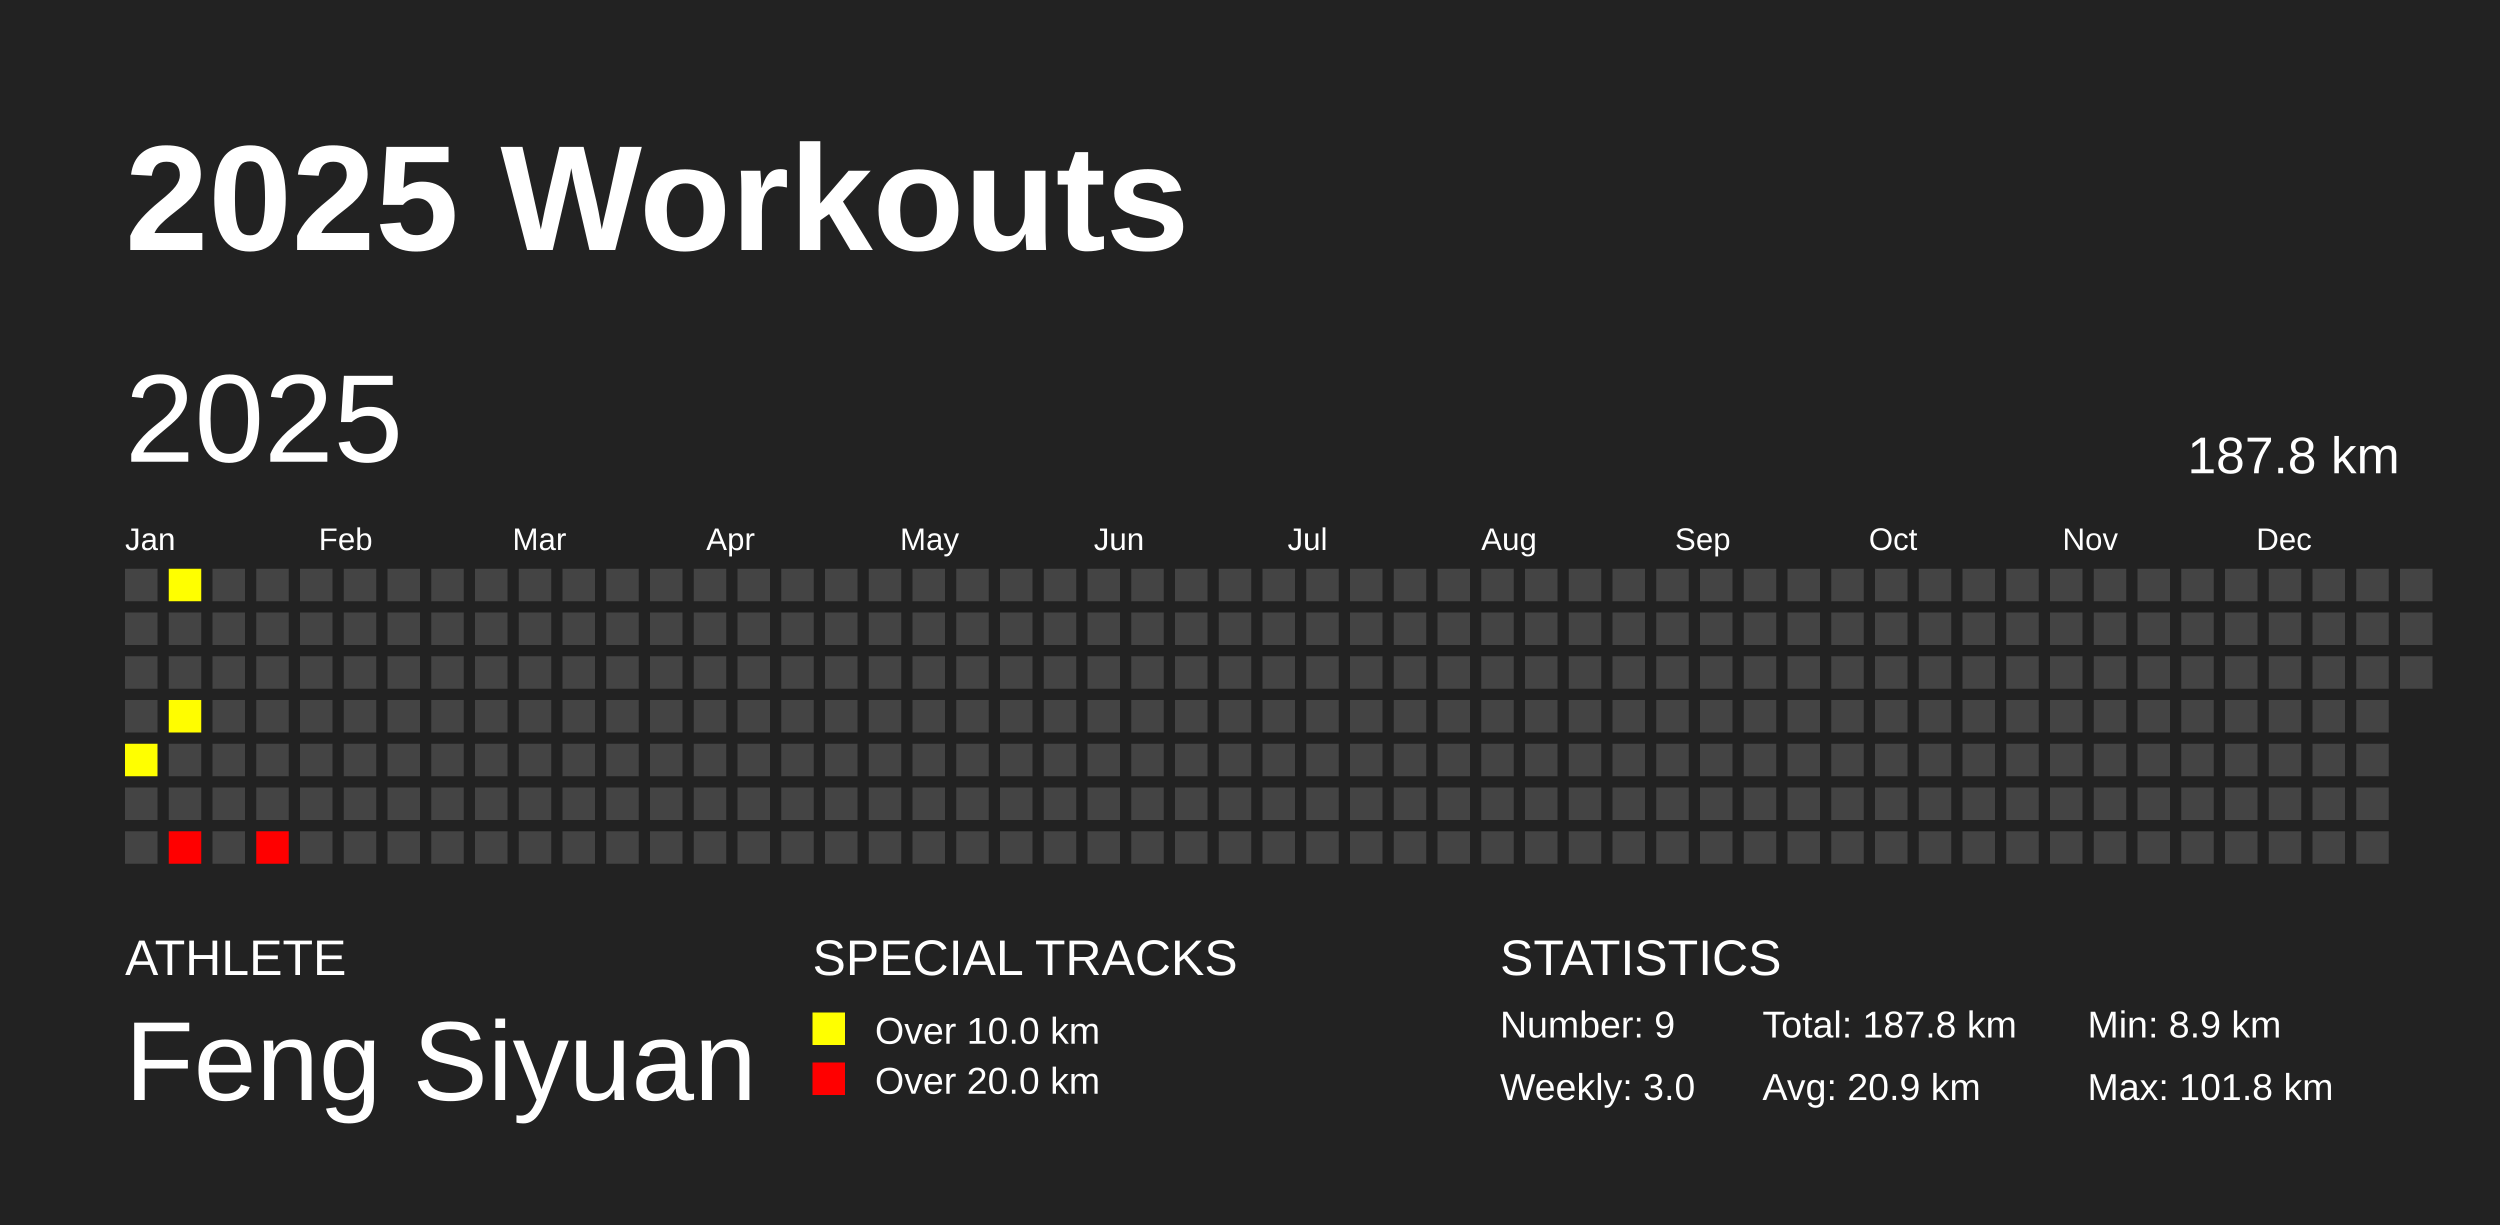
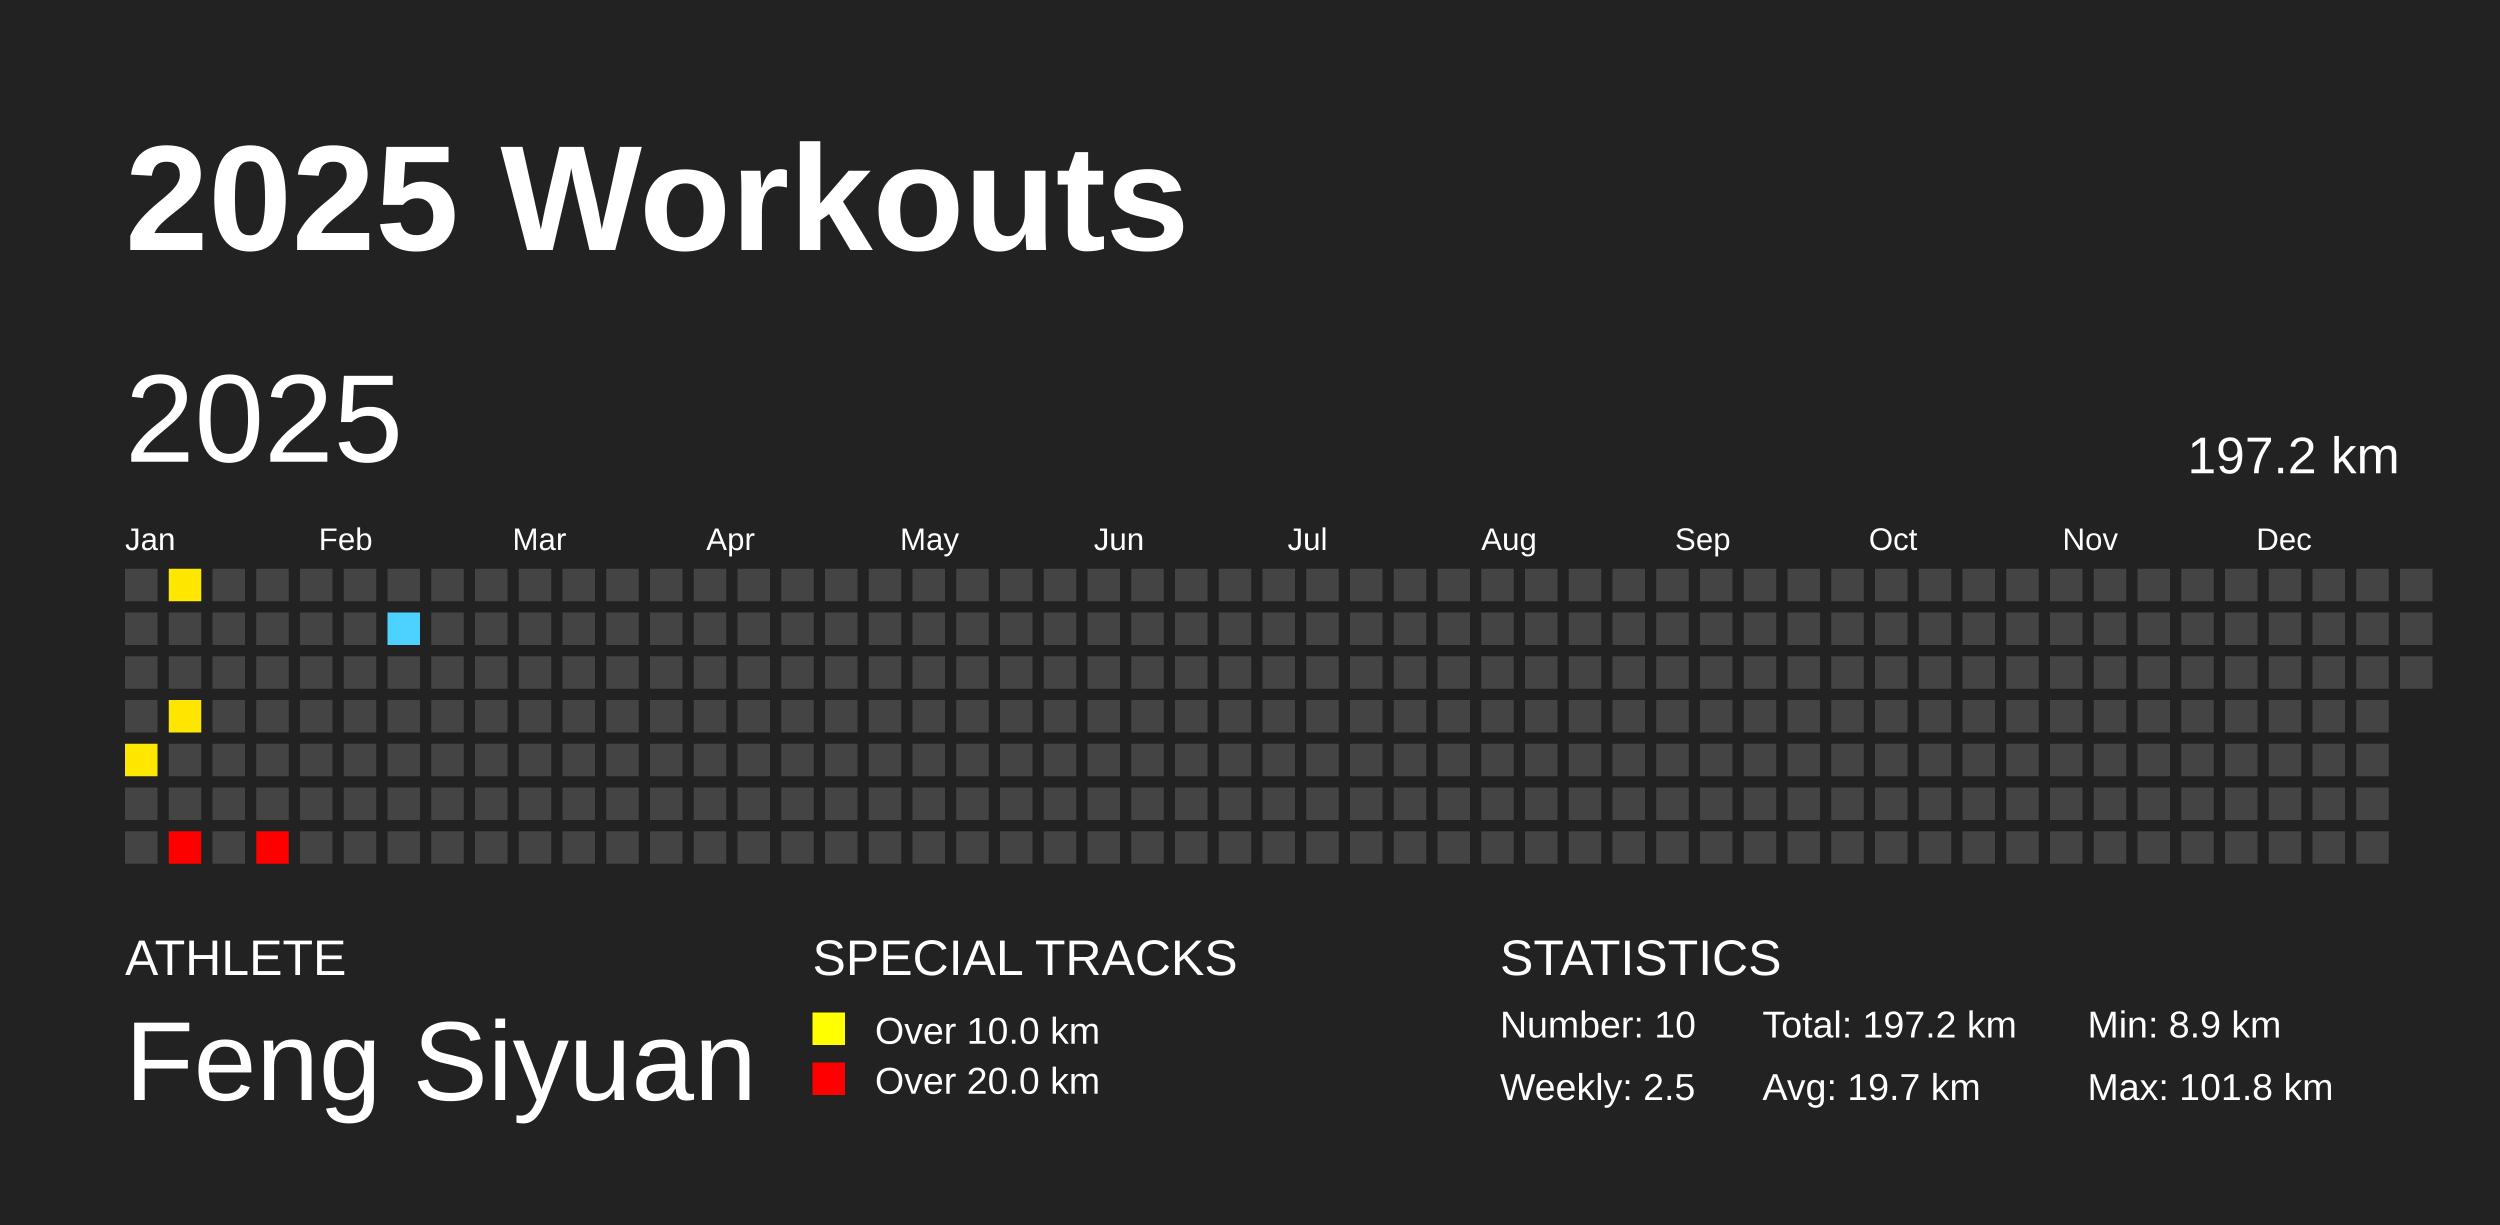
<svg xmlns="http://www.w3.org/2000/svg" baseProfile="full" height="98mm" version="1.1" viewBox="0,0,200,98" width="200mm">
  <defs />
  <rect fill="#222222" height="98" width="200" x="0" y="0" />
  <text fill="#FFFFFF" style="font-size:12px; font-family:Arial; font-weight:bold;" x="10" y="20">2025 Workouts</text>
  <text fill="#FFFFFF" style="font-size:4px; font-family:Arial" x="10" y="78">ATHLETE</text>
  <text fill="#FFFFFF" style="font-size:9px; font-family:Arial" x="10" y="88">Feng Siyuan</text>
  <text fill="#FFFFFF" style="font-size:4px; font-family:Arial" x="65" y="78">SPECIAL TRACKS</text>
  <rect fill="yellow" height="2.6" width="2.6" x="65" y="81" />
  <text fill="#FFFFFF" style="font-size:3px; font-family:Arial" x="70" y="83.5">Over 10.0 km</text>
  <rect fill="red" height="2.6" width="2.6" x="65" y="85" />
  <text fill="#FFFFFF" style="font-size:3px; font-family:Arial" x="70" y="87.5">Over 20.0 km</text>
  <text fill="#FFFFFF" style="font-size:4px; font-family:Arial" x="120" y="78">STATISTICS</text>
-   <text fill="#FFFFFF" style="font-size:3px; font-family:Arial" x="120" y="83">Number: 9</text>
-   <text fill="#FFFFFF" style="font-size:3px; font-family:Arial" x="120" y="88">Weekly: 3.0</text>
-   <text fill="#FFFFFF" style="font-size:3px; font-family:Arial" x="141" y="83">Total: 187.8 km</text>
-   <text fill="#FFFFFF" style="font-size:3px; font-family:Arial" x="141" y="88">Avg: 20.9 km</text>
+   <text fill="#FFFFFF" style="font-size:3px; font-family:Arial" x="120" y="83">Number: 10</text>
+   <text fill="#FFFFFF" style="font-size:3px; font-family:Arial" x="120" y="88">Weekly: 2.5</text>
+   <text fill="#FFFFFF" style="font-size:3px; font-family:Arial" x="141" y="83">Total: 197.2 km</text>
+   <text fill="#FFFFFF" style="font-size:3px; font-family:Arial" x="141" y="88">Avg: 19.7 km</text>
  <text fill="#FFFFFF" style="font-size:3px; font-family:Arial" x="167" y="83">Min: 8.9 km</text>
  <text fill="#FFFFFF" style="font-size:3px; font-family:Arial" x="167" y="88">Max: 101.8 km</text>
  <text dominant-baseline="hanging" fill="#FFFFFF" style="font-size:10.0px; font-family:Arial;" x="10" y="30">2025</text>
-   <text dominant-baseline="hanging" fill="#FFFFFF" style="font-size:4.125px; font-family:Arial;" x="175" y="35">187.8 km</text>
+   <text dominant-baseline="hanging" fill="#FFFFFF" style="font-size:4.125px; font-family:Arial;" x="175" y="35">197.2 km</text>
  <text fill="#FFFFFF" style="font-size:2.5px; font-family:Arial" x="10.0" y="44">Jan</text>
  <text fill="#FFFFFF" style="font-size:2.5px; font-family:Arial" x="25.5" y="44">Feb</text>
  <text fill="#FFFFFF" style="font-size:2.5px; font-family:Arial" x="41.0" y="44">Mar</text>
  <text fill="#FFFFFF" style="font-size:2.5px; font-family:Arial" x="56.5" y="44">Apr</text>
  <text fill="#FFFFFF" style="font-size:2.5px; font-family:Arial" x="72.0" y="44">May</text>
  <text fill="#FFFFFF" style="font-size:2.5px; font-family:Arial" x="87.5" y="44">Jun</text>
  <text fill="#FFFFFF" style="font-size:2.5px; font-family:Arial" x="103.0" y="44">Jul</text>
  <text fill="#FFFFFF" style="font-size:2.5px; font-family:Arial" x="118.5" y="44">Aug</text>
  <text fill="#FFFFFF" style="font-size:2.5px; font-family:Arial" x="134.0" y="44">Sep</text>
  <text fill="#FFFFFF" style="font-size:2.5px; font-family:Arial" x="149.5" y="44">Oct</text>
  <text fill="#FFFFFF" style="font-size:2.5px; font-family:Arial" x="165.0" y="44">Nov</text>
  <text fill="#FFFFFF" style="font-size:2.5px; font-family:Arial" x="180.5" y="44">Dec</text>
  <rect fill="#444444" height="2.6" width="2.6" x="10.0" y="45.5" />
  <rect fill="#444444" height="2.6" width="2.6" x="10.0" y="49.0" />
  <rect fill="#444444" height="2.6" width="2.6" x="10.0" y="52.5" />
  <rect fill="#444444" height="2.6" width="2.6" x="10.0" y="56.0" />
-   <rect fill="#ffff00" height="2.6" width="2.6" x="10.0" y="59.5" />
+   <rect fill="#ffe700" height="2.6" width="2.6" x="10.0" y="59.5" />
  <rect fill="#444444" height="2.6" width="2.6" x="10.0" y="63.0" />
  <rect fill="#444444" height="2.6" width="2.6" x="10.0" y="66.5" />
-   <rect fill="#ffff00" height="2.6" width="2.6" x="13.5" y="45.5" />
+   <rect fill="#ffe700" height="2.6" width="2.6" x="13.5" y="45.5" />
  <rect fill="#444444" height="2.6" width="2.6" x="13.5" y="49.0" />
  <rect fill="#444444" height="2.6" width="2.6" x="13.5" y="52.5" />
-   <rect fill="#fffd00" height="2.6" width="2.6" x="13.5" y="56.0" />
+   <rect fill="#ffe600" height="2.6" width="2.6" x="13.5" y="56.0" />
  <rect fill="#444444" height="2.6" width="2.6" x="13.5" y="59.5" />
  <rect fill="#444444" height="2.6" width="2.6" x="13.5" y="63.0" />
  <rect fill="red" height="2.6" width="2.6" x="13.5" y="66.5" />
  <rect fill="#444444" height="2.6" width="2.6" x="17.0" y="45.5" />
  <rect fill="#444444" height="2.6" width="2.6" x="17.0" y="49.0" />
  <rect fill="#444444" height="2.6" width="2.6" x="17.0" y="52.5" />
  <rect fill="#444444" height="2.6" width="2.6" x="17.0" y="56.0" />
  <rect fill="#444444" height="2.6" width="2.6" x="17.0" y="59.5" />
  <rect fill="#444444" height="2.6" width="2.6" x="17.0" y="63.0" />
  <rect fill="#444444" height="2.6" width="2.6" x="17.0" y="66.5" />
  <rect fill="#444444" height="2.6" width="2.6" x="20.5" y="45.5" />
  <rect fill="#444444" height="2.6" width="2.6" x="20.5" y="49.0" />
  <rect fill="#444444" height="2.6" width="2.6" x="20.5" y="52.5" />
  <rect fill="#444444" height="2.6" width="2.6" x="20.5" y="56.0" />
  <rect fill="#444444" height="2.6" width="2.6" x="20.5" y="59.5" />
  <rect fill="#444444" height="2.6" width="2.6" x="20.5" y="63.0" />
  <rect fill="red" height="2.6" width="2.6" x="20.5" y="66.5" />
  <rect fill="#444444" height="2.6" width="2.6" x="24.0" y="45.5" />
  <rect fill="#444444" height="2.6" width="2.6" x="24.0" y="49.0" />
  <rect fill="#444444" height="2.6" width="2.6" x="24.0" y="52.5" />
  <rect fill="#444444" height="2.6" width="2.6" x="24.0" y="56.0" />
  <rect fill="#444444" height="2.6" width="2.6" x="24.0" y="59.5" />
  <rect fill="#444444" height="2.6" width="2.6" x="24.0" y="63.0" />
  <rect fill="#444444" height="2.6" width="2.6" x="24.0" y="66.5" />
  <rect fill="#444444" height="2.6" width="2.6" x="27.5" y="45.5" />
  <rect fill="#444444" height="2.6" width="2.6" x="27.5" y="49.0" />
  <rect fill="#444444" height="2.6" width="2.6" x="27.5" y="52.5" />
  <rect fill="#444444" height="2.6" width="2.6" x="27.5" y="56.0" />
  <rect fill="#444444" height="2.6" width="2.6" x="27.5" y="59.5" />
  <rect fill="#444444" height="2.6" width="2.6" x="27.5" y="63.0" />
  <rect fill="#444444" height="2.6" width="2.6" x="27.5" y="66.5" />
  <rect fill="#444444" height="2.6" width="2.6" x="31.0" y="45.5" />
-   <rect fill="#444444" height="2.6" width="2.6" x="31.0" y="49.0" />
+   <rect fill="#4dd2ff" height="2.6" width="2.6" x="31.0" y="49.0" />
  <rect fill="#444444" height="2.6" width="2.6" x="31.0" y="52.5" />
  <rect fill="#444444" height="2.6" width="2.6" x="31.0" y="56.0" />
  <rect fill="#444444" height="2.6" width="2.6" x="31.0" y="59.5" />
  <rect fill="#444444" height="2.6" width="2.6" x="31.0" y="63.0" />
  <rect fill="#444444" height="2.6" width="2.6" x="31.0" y="66.5" />
  <rect fill="#444444" height="2.6" width="2.6" x="34.5" y="45.5" />
  <rect fill="#444444" height="2.6" width="2.6" x="34.5" y="49.0" />
  <rect fill="#444444" height="2.6" width="2.6" x="34.5" y="52.5" />
  <rect fill="#444444" height="2.6" width="2.6" x="34.5" y="56.0" />
  <rect fill="#444444" height="2.6" width="2.6" x="34.5" y="59.5" />
  <rect fill="#444444" height="2.6" width="2.6" x="34.5" y="63.0" />
  <rect fill="#444444" height="2.6" width="2.6" x="34.5" y="66.5" />
  <rect fill="#444444" height="2.6" width="2.6" x="38.0" y="45.5" />
  <rect fill="#444444" height="2.6" width="2.6" x="38.0" y="49.0" />
  <rect fill="#444444" height="2.6" width="2.6" x="38.0" y="52.5" />
  <rect fill="#444444" height="2.6" width="2.6" x="38.0" y="56.0" />
  <rect fill="#444444" height="2.6" width="2.6" x="38.0" y="59.5" />
  <rect fill="#444444" height="2.6" width="2.6" x="38.0" y="63.0" />
  <rect fill="#444444" height="2.6" width="2.6" x="38.0" y="66.5" />
  <rect fill="#444444" height="2.6" width="2.6" x="41.5" y="45.5" />
  <rect fill="#444444" height="2.6" width="2.6" x="41.5" y="49.0" />
  <rect fill="#444444" height="2.6" width="2.6" x="41.5" y="52.5" />
  <rect fill="#444444" height="2.6" width="2.6" x="41.5" y="56.0" />
  <rect fill="#444444" height="2.6" width="2.6" x="41.5" y="59.5" />
  <rect fill="#444444" height="2.6" width="2.6" x="41.5" y="63.0" />
  <rect fill="#444444" height="2.6" width="2.6" x="41.5" y="66.5" />
  <rect fill="#444444" height="2.6" width="2.6" x="45.0" y="45.5" />
  <rect fill="#444444" height="2.6" width="2.6" x="45.0" y="49.0" />
  <rect fill="#444444" height="2.6" width="2.6" x="45.0" y="52.5" />
  <rect fill="#444444" height="2.6" width="2.6" x="45.0" y="56.0" />
  <rect fill="#444444" height="2.6" width="2.6" x="45.0" y="59.5" />
  <rect fill="#444444" height="2.6" width="2.6" x="45.0" y="63.0" />
  <rect fill="#444444" height="2.6" width="2.6" x="45.0" y="66.5" />
  <rect fill="#444444" height="2.6" width="2.6" x="48.5" y="45.5" />
  <rect fill="#444444" height="2.6" width="2.6" x="48.5" y="49.0" />
  <rect fill="#444444" height="2.6" width="2.6" x="48.5" y="52.5" />
  <rect fill="#444444" height="2.6" width="2.6" x="48.5" y="56.0" />
  <rect fill="#444444" height="2.6" width="2.6" x="48.5" y="59.5" />
  <rect fill="#444444" height="2.6" width="2.6" x="48.5" y="63.0" />
  <rect fill="#444444" height="2.6" width="2.6" x="48.5" y="66.5" />
  <rect fill="#444444" height="2.6" width="2.6" x="52.0" y="45.5" />
  <rect fill="#444444" height="2.6" width="2.6" x="52.0" y="49.0" />
  <rect fill="#444444" height="2.6" width="2.6" x="52.0" y="52.5" />
  <rect fill="#444444" height="2.6" width="2.6" x="52.0" y="56.0" />
  <rect fill="#444444" height="2.6" width="2.6" x="52.0" y="59.5" />
  <rect fill="#444444" height="2.6" width="2.6" x="52.0" y="63.0" />
  <rect fill="#444444" height="2.6" width="2.6" x="52.0" y="66.5" />
  <rect fill="#444444" height="2.6" width="2.6" x="55.5" y="45.5" />
  <rect fill="#444444" height="2.6" width="2.6" x="55.5" y="49.0" />
  <rect fill="#444444" height="2.6" width="2.6" x="55.5" y="52.5" />
  <rect fill="#444444" height="2.6" width="2.6" x="55.5" y="56.0" />
  <rect fill="#444444" height="2.6" width="2.6" x="55.5" y="59.5" />
  <rect fill="#444444" height="2.6" width="2.6" x="55.5" y="63.0" />
  <rect fill="#444444" height="2.6" width="2.6" x="55.5" y="66.5" />
  <rect fill="#444444" height="2.6" width="2.6" x="59.0" y="45.5" />
  <rect fill="#444444" height="2.6" width="2.6" x="59.0" y="49.0" />
  <rect fill="#444444" height="2.6" width="2.6" x="59.0" y="52.5" />
  <rect fill="#444444" height="2.6" width="2.6" x="59.0" y="56.0" />
  <rect fill="#444444" height="2.6" width="2.6" x="59.0" y="59.5" />
  <rect fill="#444444" height="2.6" width="2.6" x="59.0" y="63.0" />
  <rect fill="#444444" height="2.6" width="2.6" x="59.0" y="66.5" />
  <rect fill="#444444" height="2.6" width="2.6" x="62.5" y="45.5" />
  <rect fill="#444444" height="2.6" width="2.6" x="62.5" y="49.0" />
  <rect fill="#444444" height="2.6" width="2.6" x="62.5" y="52.5" />
  <rect fill="#444444" height="2.6" width="2.6" x="62.5" y="56.0" />
  <rect fill="#444444" height="2.6" width="2.6" x="62.5" y="59.5" />
  <rect fill="#444444" height="2.6" width="2.6" x="62.5" y="63.0" />
  <rect fill="#444444" height="2.6" width="2.6" x="62.5" y="66.5" />
  <rect fill="#444444" height="2.6" width="2.6" x="66.0" y="45.5" />
  <rect fill="#444444" height="2.6" width="2.6" x="66.0" y="49.0" />
  <rect fill="#444444" height="2.6" width="2.6" x="66.0" y="52.5" />
  <rect fill="#444444" height="2.6" width="2.6" x="66.0" y="56.0" />
  <rect fill="#444444" height="2.6" width="2.6" x="66.0" y="59.5" />
  <rect fill="#444444" height="2.6" width="2.6" x="66.0" y="63.0" />
  <rect fill="#444444" height="2.6" width="2.6" x="66.0" y="66.5" />
  <rect fill="#444444" height="2.6" width="2.6" x="69.5" y="45.5" />
  <rect fill="#444444" height="2.6" width="2.6" x="69.5" y="49.0" />
  <rect fill="#444444" height="2.6" width="2.6" x="69.5" y="52.5" />
  <rect fill="#444444" height="2.6" width="2.6" x="69.5" y="56.0" />
  <rect fill="#444444" height="2.6" width="2.6" x="69.5" y="59.5" />
  <rect fill="#444444" height="2.6" width="2.6" x="69.5" y="63.0" />
  <rect fill="#444444" height="2.6" width="2.6" x="69.5" y="66.5" />
  <rect fill="#444444" height="2.6" width="2.6" x="73.0" y="45.5" />
  <rect fill="#444444" height="2.6" width="2.6" x="73.0" y="49.0" />
  <rect fill="#444444" height="2.6" width="2.6" x="73.0" y="52.5" />
  <rect fill="#444444" height="2.6" width="2.6" x="73.0" y="56.0" />
  <rect fill="#444444" height="2.6" width="2.6" x="73.0" y="59.5" />
  <rect fill="#444444" height="2.6" width="2.6" x="73.0" y="63.0" />
  <rect fill="#444444" height="2.6" width="2.6" x="73.0" y="66.5" />
  <rect fill="#444444" height="2.6" width="2.6" x="76.5" y="45.5" />
  <rect fill="#444444" height="2.6" width="2.6" x="76.5" y="49.0" />
  <rect fill="#444444" height="2.6" width="2.6" x="76.5" y="52.5" />
  <rect fill="#444444" height="2.6" width="2.6" x="76.5" y="56.0" />
  <rect fill="#444444" height="2.6" width="2.6" x="76.5" y="59.5" />
  <rect fill="#444444" height="2.6" width="2.6" x="76.5" y="63.0" />
  <rect fill="#444444" height="2.6" width="2.6" x="76.5" y="66.5" />
  <rect fill="#444444" height="2.6" width="2.6" x="80.0" y="45.5" />
  <rect fill="#444444" height="2.6" width="2.6" x="80.0" y="49.0" />
  <rect fill="#444444" height="2.6" width="2.6" x="80.0" y="52.5" />
  <rect fill="#444444" height="2.6" width="2.6" x="80.0" y="56.0" />
  <rect fill="#444444" height="2.6" width="2.6" x="80.0" y="59.5" />
  <rect fill="#444444" height="2.6" width="2.6" x="80.0" y="63.0" />
  <rect fill="#444444" height="2.6" width="2.6" x="80.0" y="66.5" />
  <rect fill="#444444" height="2.6" width="2.6" x="83.5" y="45.5" />
  <rect fill="#444444" height="2.6" width="2.6" x="83.5" y="49.0" />
  <rect fill="#444444" height="2.6" width="2.6" x="83.5" y="52.5" />
  <rect fill="#444444" height="2.6" width="2.6" x="83.5" y="56.0" />
  <rect fill="#444444" height="2.6" width="2.6" x="83.5" y="59.5" />
  <rect fill="#444444" height="2.6" width="2.6" x="83.5" y="63.0" />
  <rect fill="#444444" height="2.6" width="2.6" x="83.5" y="66.5" />
  <rect fill="#444444" height="2.6" width="2.6" x="87.0" y="45.5" />
  <rect fill="#444444" height="2.6" width="2.6" x="87.0" y="49.0" />
  <rect fill="#444444" height="2.6" width="2.6" x="87.0" y="52.5" />
  <rect fill="#444444" height="2.6" width="2.6" x="87.0" y="56.0" />
  <rect fill="#444444" height="2.6" width="2.6" x="87.0" y="59.5" />
  <rect fill="#444444" height="2.6" width="2.6" x="87.0" y="63.0" />
  <rect fill="#444444" height="2.6" width="2.6" x="87.0" y="66.5" />
  <rect fill="#444444" height="2.6" width="2.6" x="90.5" y="45.5" />
  <rect fill="#444444" height="2.6" width="2.6" x="90.5" y="49.0" />
  <rect fill="#444444" height="2.6" width="2.6" x="90.5" y="52.5" />
  <rect fill="#444444" height="2.6" width="2.6" x="90.5" y="56.0" />
  <rect fill="#444444" height="2.6" width="2.6" x="90.5" y="59.5" />
  <rect fill="#444444" height="2.6" width="2.6" x="90.5" y="63.0" />
  <rect fill="#444444" height="2.6" width="2.6" x="90.5" y="66.5" />
  <rect fill="#444444" height="2.6" width="2.6" x="94.0" y="45.5" />
  <rect fill="#444444" height="2.6" width="2.6" x="94.0" y="49.0" />
  <rect fill="#444444" height="2.6" width="2.6" x="94.0" y="52.5" />
  <rect fill="#444444" height="2.6" width="2.6" x="94.0" y="56.0" />
  <rect fill="#444444" height="2.6" width="2.6" x="94.0" y="59.5" />
  <rect fill="#444444" height="2.6" width="2.6" x="94.0" y="63.0" />
  <rect fill="#444444" height="2.6" width="2.6" x="94.0" y="66.5" />
  <rect fill="#444444" height="2.6" width="2.6" x="97.5" y="45.5" />
  <rect fill="#444444" height="2.6" width="2.6" x="97.5" y="49.0" />
  <rect fill="#444444" height="2.6" width="2.6" x="97.5" y="52.5" />
  <rect fill="#444444" height="2.6" width="2.6" x="97.5" y="56.0" />
  <rect fill="#444444" height="2.6" width="2.6" x="97.5" y="59.5" />
  <rect fill="#444444" height="2.6" width="2.6" x="97.5" y="63.0" />
  <rect fill="#444444" height="2.6" width="2.6" x="97.5" y="66.5" />
  <rect fill="#444444" height="2.6" width="2.6" x="101.0" y="45.5" />
  <rect fill="#444444" height="2.6" width="2.6" x="101.0" y="49.0" />
  <rect fill="#444444" height="2.6" width="2.6" x="101.0" y="52.5" />
  <rect fill="#444444" height="2.6" width="2.6" x="101.0" y="56.0" />
  <rect fill="#444444" height="2.6" width="2.6" x="101.0" y="59.5" />
  <rect fill="#444444" height="2.6" width="2.6" x="101.0" y="63.0" />
  <rect fill="#444444" height="2.6" width="2.6" x="101.0" y="66.5" />
  <rect fill="#444444" height="2.6" width="2.6" x="104.5" y="45.5" />
  <rect fill="#444444" height="2.6" width="2.6" x="104.5" y="49.0" />
  <rect fill="#444444" height="2.6" width="2.6" x="104.5" y="52.5" />
  <rect fill="#444444" height="2.6" width="2.6" x="104.5" y="56.0" />
  <rect fill="#444444" height="2.6" width="2.6" x="104.5" y="59.5" />
  <rect fill="#444444" height="2.6" width="2.6" x="104.5" y="63.0" />
  <rect fill="#444444" height="2.6" width="2.6" x="104.5" y="66.5" />
  <rect fill="#444444" height="2.6" width="2.6" x="108.0" y="45.5" />
  <rect fill="#444444" height="2.6" width="2.6" x="108.0" y="49.0" />
  <rect fill="#444444" height="2.6" width="2.6" x="108.0" y="52.5" />
  <rect fill="#444444" height="2.6" width="2.6" x="108.0" y="56.0" />
  <rect fill="#444444" height="2.6" width="2.6" x="108.0" y="59.5" />
  <rect fill="#444444" height="2.6" width="2.6" x="108.0" y="63.0" />
  <rect fill="#444444" height="2.6" width="2.6" x="108.0" y="66.5" />
  <rect fill="#444444" height="2.6" width="2.6" x="111.5" y="45.5" />
  <rect fill="#444444" height="2.6" width="2.6" x="111.5" y="49.0" />
  <rect fill="#444444" height="2.6" width="2.6" x="111.5" y="52.5" />
  <rect fill="#444444" height="2.6" width="2.6" x="111.5" y="56.0" />
  <rect fill="#444444" height="2.6" width="2.6" x="111.5" y="59.5" />
  <rect fill="#444444" height="2.6" width="2.6" x="111.5" y="63.0" />
  <rect fill="#444444" height="2.6" width="2.6" x="111.5" y="66.5" />
  <rect fill="#444444" height="2.6" width="2.6" x="115.0" y="45.5" />
  <rect fill="#444444" height="2.6" width="2.6" x="115.0" y="49.0" />
  <rect fill="#444444" height="2.6" width="2.6" x="115.0" y="52.5" />
  <rect fill="#444444" height="2.6" width="2.6" x="115.0" y="56.0" />
  <rect fill="#444444" height="2.6" width="2.6" x="115.0" y="59.5" />
  <rect fill="#444444" height="2.6" width="2.6" x="115.0" y="63.0" />
  <rect fill="#444444" height="2.6" width="2.6" x="115.0" y="66.5" />
  <rect fill="#444444" height="2.6" width="2.6" x="118.5" y="45.5" />
  <rect fill="#444444" height="2.6" width="2.6" x="118.5" y="49.0" />
  <rect fill="#444444" height="2.6" width="2.6" x="118.5" y="52.5" />
  <rect fill="#444444" height="2.6" width="2.6" x="118.5" y="56.0" />
  <rect fill="#444444" height="2.6" width="2.6" x="118.5" y="59.5" />
  <rect fill="#444444" height="2.6" width="2.6" x="118.5" y="63.0" />
  <rect fill="#444444" height="2.6" width="2.6" x="118.5" y="66.5" />
  <rect fill="#444444" height="2.6" width="2.6" x="122.0" y="45.5" />
  <rect fill="#444444" height="2.6" width="2.6" x="122.0" y="49.0" />
  <rect fill="#444444" height="2.6" width="2.6" x="122.0" y="52.5" />
  <rect fill="#444444" height="2.6" width="2.6" x="122.0" y="56.0" />
  <rect fill="#444444" height="2.6" width="2.6" x="122.0" y="59.5" />
  <rect fill="#444444" height="2.6" width="2.6" x="122.0" y="63.0" />
  <rect fill="#444444" height="2.6" width="2.6" x="122.0" y="66.5" />
  <rect fill="#444444" height="2.6" width="2.6" x="125.5" y="45.5" />
  <rect fill="#444444" height="2.6" width="2.6" x="125.5" y="49.0" />
  <rect fill="#444444" height="2.6" width="2.6" x="125.5" y="52.5" />
  <rect fill="#444444" height="2.6" width="2.6" x="125.5" y="56.0" />
  <rect fill="#444444" height="2.6" width="2.6" x="125.5" y="59.5" />
  <rect fill="#444444" height="2.6" width="2.6" x="125.5" y="63.0" />
  <rect fill="#444444" height="2.6" width="2.6" x="125.5" y="66.5" />
  <rect fill="#444444" height="2.6" width="2.6" x="129.0" y="45.5" />
  <rect fill="#444444" height="2.6" width="2.6" x="129.0" y="49.0" />
  <rect fill="#444444" height="2.6" width="2.6" x="129.0" y="52.5" />
  <rect fill="#444444" height="2.6" width="2.6" x="129.0" y="56.0" />
  <rect fill="#444444" height="2.6" width="2.6" x="129.0" y="59.5" />
  <rect fill="#444444" height="2.6" width="2.6" x="129.0" y="63.0" />
  <rect fill="#444444" height="2.6" width="2.6" x="129.0" y="66.5" />
  <rect fill="#444444" height="2.6" width="2.6" x="132.5" y="45.5" />
  <rect fill="#444444" height="2.6" width="2.6" x="132.5" y="49.0" />
  <rect fill="#444444" height="2.6" width="2.6" x="132.5" y="52.5" />
  <rect fill="#444444" height="2.6" width="2.6" x="132.5" y="56.0" />
  <rect fill="#444444" height="2.6" width="2.6" x="132.5" y="59.5" />
  <rect fill="#444444" height="2.6" width="2.6" x="132.5" y="63.0" />
  <rect fill="#444444" height="2.6" width="2.6" x="132.5" y="66.5" />
  <rect fill="#444444" height="2.6" width="2.6" x="136.0" y="45.5" />
  <rect fill="#444444" height="2.6" width="2.6" x="136.0" y="49.0" />
  <rect fill="#444444" height="2.6" width="2.6" x="136.0" y="52.5" />
  <rect fill="#444444" height="2.6" width="2.6" x="136.0" y="56.0" />
  <rect fill="#444444" height="2.6" width="2.6" x="136.0" y="59.5" />
  <rect fill="#444444" height="2.6" width="2.6" x="136.0" y="63.0" />
  <rect fill="#444444" height="2.6" width="2.6" x="136.0" y="66.5" />
  <rect fill="#444444" height="2.6" width="2.6" x="139.5" y="45.5" />
  <rect fill="#444444" height="2.6" width="2.6" x="139.5" y="49.0" />
  <rect fill="#444444" height="2.6" width="2.6" x="139.5" y="52.5" />
  <rect fill="#444444" height="2.6" width="2.6" x="139.5" y="56.0" />
  <rect fill="#444444" height="2.6" width="2.6" x="139.5" y="59.5" />
  <rect fill="#444444" height="2.6" width="2.6" x="139.5" y="63.0" />
  <rect fill="#444444" height="2.6" width="2.6" x="139.5" y="66.5" />
  <rect fill="#444444" height="2.6" width="2.6" x="143.0" y="45.5" />
  <rect fill="#444444" height="2.6" width="2.6" x="143.0" y="49.0" />
  <rect fill="#444444" height="2.6" width="2.6" x="143.0" y="52.5" />
  <rect fill="#444444" height="2.6" width="2.6" x="143.0" y="56.0" />
  <rect fill="#444444" height="2.6" width="2.6" x="143.0" y="59.5" />
  <rect fill="#444444" height="2.6" width="2.6" x="143.0" y="63.0" />
  <rect fill="#444444" height="2.6" width="2.6" x="143.0" y="66.5" />
  <rect fill="#444444" height="2.6" width="2.6" x="146.5" y="45.5" />
  <rect fill="#444444" height="2.6" width="2.6" x="146.5" y="49.0" />
  <rect fill="#444444" height="2.6" width="2.6" x="146.5" y="52.5" />
  <rect fill="#444444" height="2.6" width="2.6" x="146.5" y="56.0" />
  <rect fill="#444444" height="2.6" width="2.6" x="146.5" y="59.5" />
  <rect fill="#444444" height="2.6" width="2.6" x="146.5" y="63.0" />
  <rect fill="#444444" height="2.6" width="2.6" x="146.5" y="66.5" />
  <rect fill="#444444" height="2.6" width="2.6" x="150.0" y="45.5" />
  <rect fill="#444444" height="2.6" width="2.6" x="150.0" y="49.0" />
  <rect fill="#444444" height="2.6" width="2.6" x="150.0" y="52.5" />
  <rect fill="#444444" height="2.6" width="2.6" x="150.0" y="56.0" />
  <rect fill="#444444" height="2.6" width="2.6" x="150.0" y="59.5" />
  <rect fill="#444444" height="2.6" width="2.6" x="150.0" y="63.0" />
  <rect fill="#444444" height="2.6" width="2.6" x="150.0" y="66.5" />
  <rect fill="#444444" height="2.6" width="2.6" x="153.5" y="45.5" />
  <rect fill="#444444" height="2.6" width="2.6" x="153.5" y="49.0" />
  <rect fill="#444444" height="2.6" width="2.6" x="153.5" y="52.5" />
  <rect fill="#444444" height="2.6" width="2.6" x="153.5" y="56.0" />
  <rect fill="#444444" height="2.6" width="2.6" x="153.5" y="59.5" />
  <rect fill="#444444" height="2.6" width="2.6" x="153.5" y="63.0" />
  <rect fill="#444444" height="2.6" width="2.6" x="153.5" y="66.5" />
  <rect fill="#444444" height="2.6" width="2.6" x="157.0" y="45.5" />
  <rect fill="#444444" height="2.6" width="2.6" x="157.0" y="49.0" />
  <rect fill="#444444" height="2.6" width="2.6" x="157.0" y="52.5" />
  <rect fill="#444444" height="2.6" width="2.6" x="157.0" y="56.0" />
  <rect fill="#444444" height="2.6" width="2.6" x="157.0" y="59.5" />
  <rect fill="#444444" height="2.6" width="2.6" x="157.0" y="63.0" />
  <rect fill="#444444" height="2.6" width="2.6" x="157.0" y="66.5" />
  <rect fill="#444444" height="2.6" width="2.6" x="160.5" y="45.5" />
  <rect fill="#444444" height="2.6" width="2.6" x="160.5" y="49.0" />
  <rect fill="#444444" height="2.6" width="2.6" x="160.5" y="52.5" />
  <rect fill="#444444" height="2.6" width="2.6" x="160.5" y="56.0" />
  <rect fill="#444444" height="2.6" width="2.6" x="160.5" y="59.5" />
  <rect fill="#444444" height="2.6" width="2.6" x="160.5" y="63.0" />
  <rect fill="#444444" height="2.6" width="2.6" x="160.5" y="66.5" />
  <rect fill="#444444" height="2.6" width="2.6" x="164.0" y="45.5" />
  <rect fill="#444444" height="2.6" width="2.6" x="164.0" y="49.0" />
  <rect fill="#444444" height="2.6" width="2.6" x="164.0" y="52.5" />
  <rect fill="#444444" height="2.6" width="2.6" x="164.0" y="56.0" />
  <rect fill="#444444" height="2.6" width="2.6" x="164.0" y="59.5" />
  <rect fill="#444444" height="2.6" width="2.6" x="164.0" y="63.0" />
  <rect fill="#444444" height="2.6" width="2.6" x="164.0" y="66.5" />
  <rect fill="#444444" height="2.6" width="2.6" x="167.5" y="45.5" />
  <rect fill="#444444" height="2.6" width="2.6" x="167.5" y="49.0" />
  <rect fill="#444444" height="2.6" width="2.6" x="167.5" y="52.5" />
  <rect fill="#444444" height="2.6" width="2.6" x="167.5" y="56.0" />
  <rect fill="#444444" height="2.6" width="2.6" x="167.5" y="59.5" />
  <rect fill="#444444" height="2.6" width="2.6" x="167.5" y="63.0" />
  <rect fill="#444444" height="2.6" width="2.6" x="167.5" y="66.5" />
  <rect fill="#444444" height="2.6" width="2.6" x="171.0" y="45.5" />
  <rect fill="#444444" height="2.6" width="2.6" x="171.0" y="49.0" />
  <rect fill="#444444" height="2.6" width="2.6" x="171.0" y="52.5" />
  <rect fill="#444444" height="2.6" width="2.6" x="171.0" y="56.0" />
  <rect fill="#444444" height="2.6" width="2.6" x="171.0" y="59.5" />
  <rect fill="#444444" height="2.6" width="2.6" x="171.0" y="63.0" />
  <rect fill="#444444" height="2.6" width="2.6" x="171.0" y="66.5" />
  <rect fill="#444444" height="2.6" width="2.6" x="174.5" y="45.5" />
  <rect fill="#444444" height="2.6" width="2.6" x="174.5" y="49.0" />
  <rect fill="#444444" height="2.6" width="2.6" x="174.5" y="52.5" />
  <rect fill="#444444" height="2.6" width="2.6" x="174.5" y="56.0" />
  <rect fill="#444444" height="2.6" width="2.6" x="174.5" y="59.5" />
  <rect fill="#444444" height="2.6" width="2.6" x="174.5" y="63.0" />
  <rect fill="#444444" height="2.6" width="2.6" x="174.5" y="66.5" />
  <rect fill="#444444" height="2.6" width="2.6" x="178.0" y="45.5" />
  <rect fill="#444444" height="2.6" width="2.6" x="178.0" y="49.0" />
  <rect fill="#444444" height="2.6" width="2.6" x="178.0" y="52.5" />
  <rect fill="#444444" height="2.6" width="2.6" x="178.0" y="56.0" />
  <rect fill="#444444" height="2.6" width="2.6" x="178.0" y="59.5" />
  <rect fill="#444444" height="2.6" width="2.6" x="178.0" y="63.0" />
  <rect fill="#444444" height="2.6" width="2.6" x="178.0" y="66.5" />
  <rect fill="#444444" height="2.6" width="2.6" x="181.5" y="45.5" />
  <rect fill="#444444" height="2.6" width="2.6" x="181.5" y="49.0" />
  <rect fill="#444444" height="2.6" width="2.6" x="181.5" y="52.5" />
  <rect fill="#444444" height="2.6" width="2.6" x="181.5" y="56.0" />
  <rect fill="#444444" height="2.6" width="2.6" x="181.5" y="59.5" />
  <rect fill="#444444" height="2.6" width="2.6" x="181.5" y="63.0" />
  <rect fill="#444444" height="2.6" width="2.6" x="181.5" y="66.5" />
  <rect fill="#444444" height="2.6" width="2.6" x="185.0" y="45.5" />
  <rect fill="#444444" height="2.6" width="2.6" x="185.0" y="49.0" />
  <rect fill="#444444" height="2.6" width="2.6" x="185.0" y="52.5" />
  <rect fill="#444444" height="2.6" width="2.6" x="185.0" y="56.0" />
  <rect fill="#444444" height="2.6" width="2.6" x="185.0" y="59.5" />
  <rect fill="#444444" height="2.6" width="2.6" x="185.0" y="63.0" />
  <rect fill="#444444" height="2.6" width="2.6" x="185.0" y="66.5" />
  <rect fill="#444444" height="2.6" width="2.6" x="188.5" y="45.5" />
  <rect fill="#444444" height="2.6" width="2.6" x="188.5" y="49.0" />
  <rect fill="#444444" height="2.6" width="2.6" x="188.5" y="52.5" />
  <rect fill="#444444" height="2.6" width="2.6" x="188.5" y="56.0" />
  <rect fill="#444444" height="2.6" width="2.6" x="188.5" y="59.5" />
  <rect fill="#444444" height="2.6" width="2.6" x="188.5" y="63.0" />
  <rect fill="#444444" height="2.6" width="2.6" x="188.5" y="66.5" />
  <rect fill="#444444" height="2.6" width="2.6" x="192.0" y="45.5" />
  <rect fill="#444444" height="2.6" width="2.6" x="192.0" y="49.0" />
  <rect fill="#444444" height="2.6" width="2.6" x="192.0" y="52.5" />
</svg>
